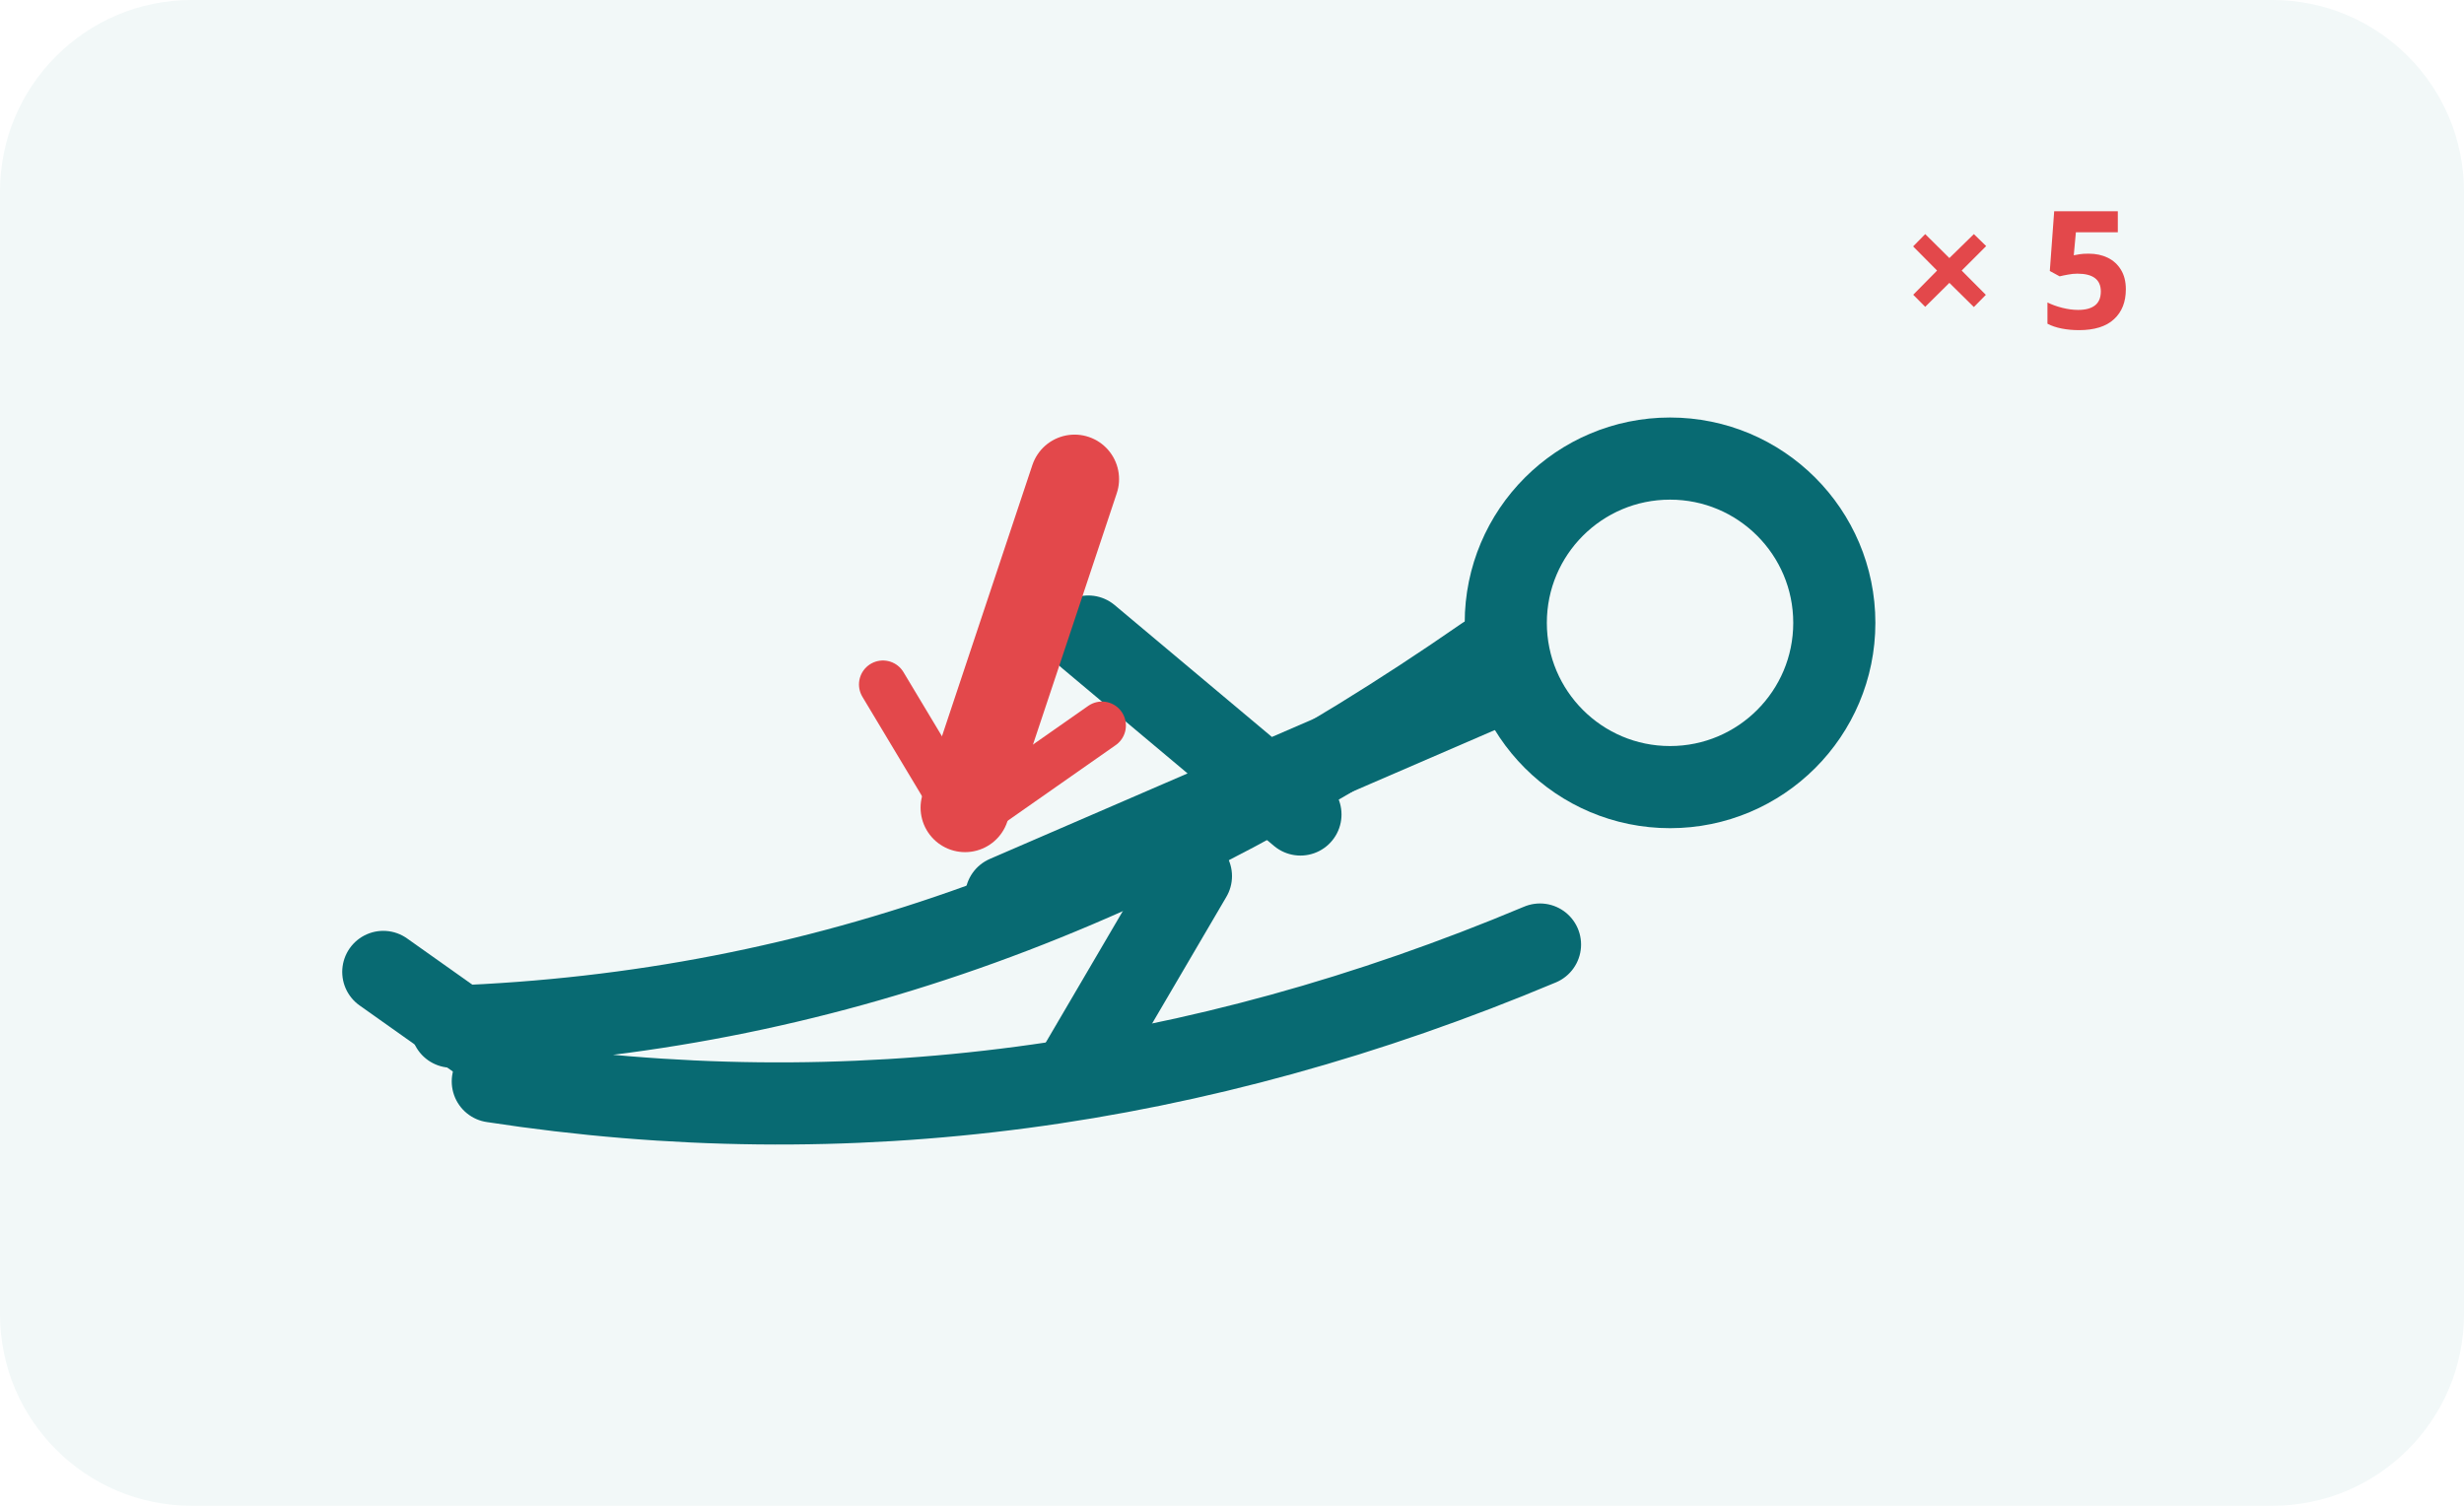
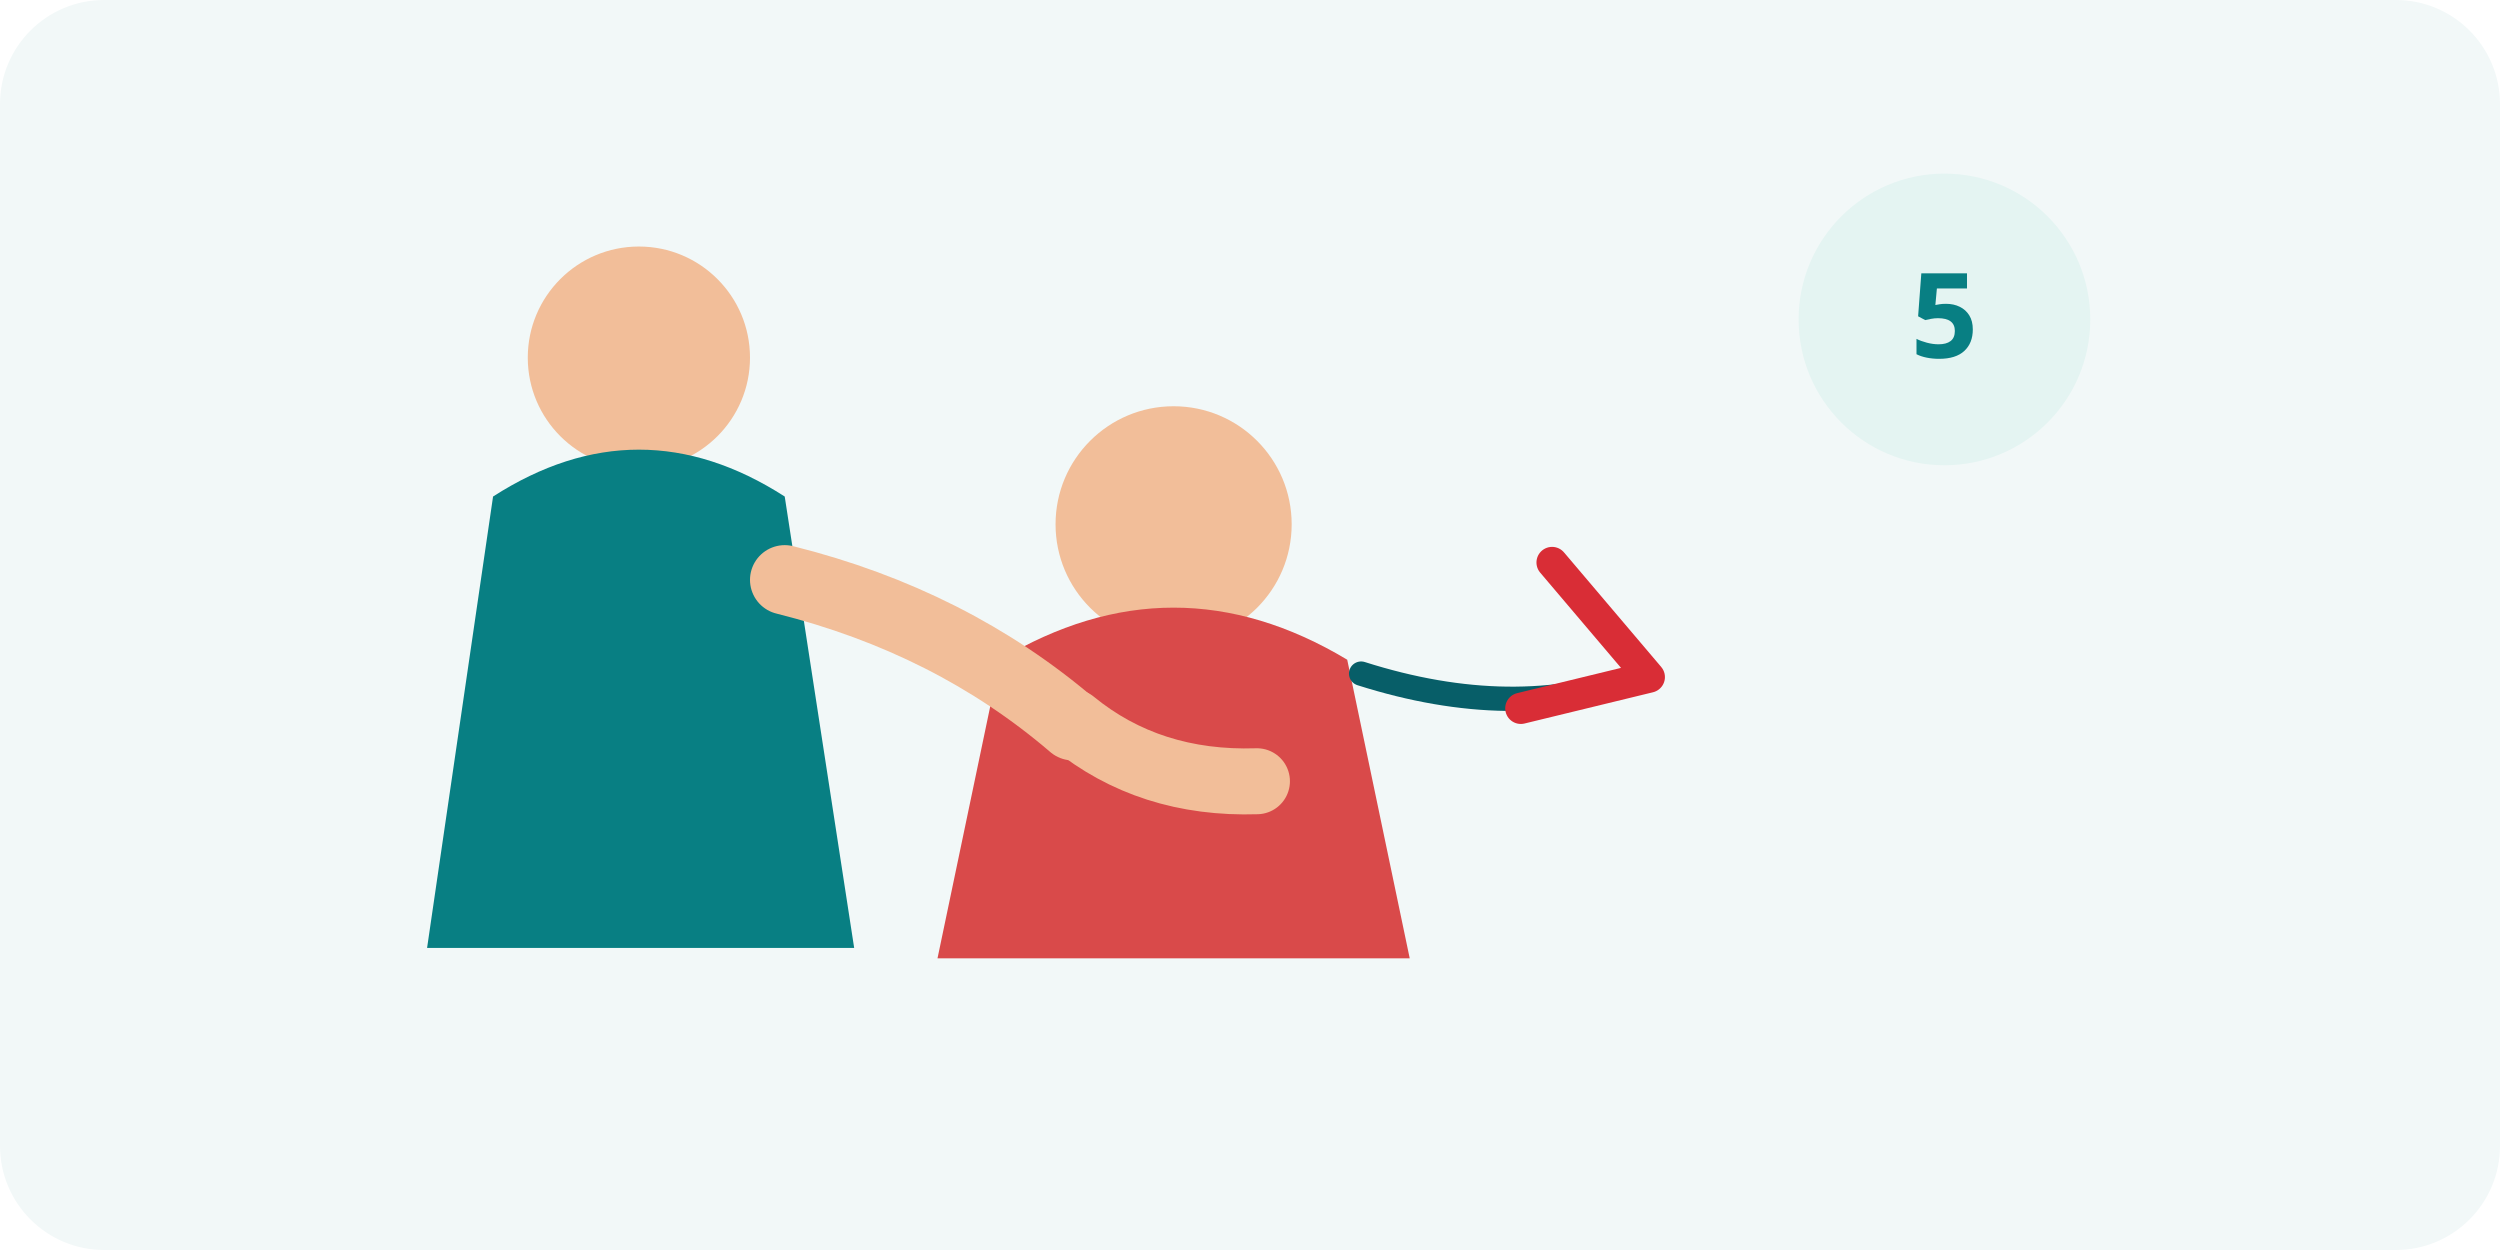
- <svg xmlns="http://www.w3.org/2000/svg" viewBox="0 0 360 220">
-   <rect width="360" height="220" rx="28" fill="#F2F8F8" />
-   <g fill="none" stroke="#086A72" stroke-width="12" stroke-linecap="round" stroke-linejoin="round">
-     <path d="M66 150c54-2 102-20 151-54M72 158c52 8 103 1 153-20" />
-     <circle cx="244" cy="91" r="24" />
-     <path d="M221 99l-74 32M190 119l-31-26M174 128l-17 29" />
-     <path d="M56 142l24 17" />
-   </g>
-   <path d="M157 70l-16 48" stroke="#E3484B" stroke-width="13" stroke-linecap="round" />
-   <path d="M129 100l12 20 20-14" fill="none" stroke="#E3484B" stroke-width="7" stroke-linecap="round" stroke-linejoin="round" />
-   <text x="278" y="48" fill="#E3484B" font-family="sans-serif" font-size="24" font-weight="700">× 5</text>
+ <svg xmlns="http://www.w3.org/2000/svg" viewBox="0 0 720 360">
+   <rect width="720" height="360" rx="30" fill="#F2F8F8" />
+   <circle cx="338" cy="151" r="34" fill="#F2BE99" />
+   <path d="M288 190q50-30 100 0l18 86H270z" fill="#D94A4A" />
+   <circle cx="184" cy="103" r="32" fill="#F2BE99" />
+   <path d="M142 143q42-27 84 0l20 130H123z" fill="#087F83" />
+   <path d="M226 167q48 12 83 42" fill="none" stroke="#F2BE99" stroke-width="20" stroke-linecap="round" />
+   <path d="M309 208q22 18 53 17" fill="none" stroke="#F2BE99" stroke-width="19" stroke-linecap="round" />
+   <path d="M392 194q44 14 80 1" fill="none" stroke="#075E68" stroke-width="7" stroke-linecap="round" />
+   <path d="M447 162l28 33-37 9" fill="none" stroke="#D92D36" stroke-width="9" stroke-linecap="round" stroke-linejoin="round" />
+   <circle cx="560" cy="92" r="42" fill="#E4F4F2" />
+   <text x="560" y="103" text-anchor="middle" font-family="sans-serif" font-size="34" font-weight="800" fill="#087F83">5</text>
</svg>
